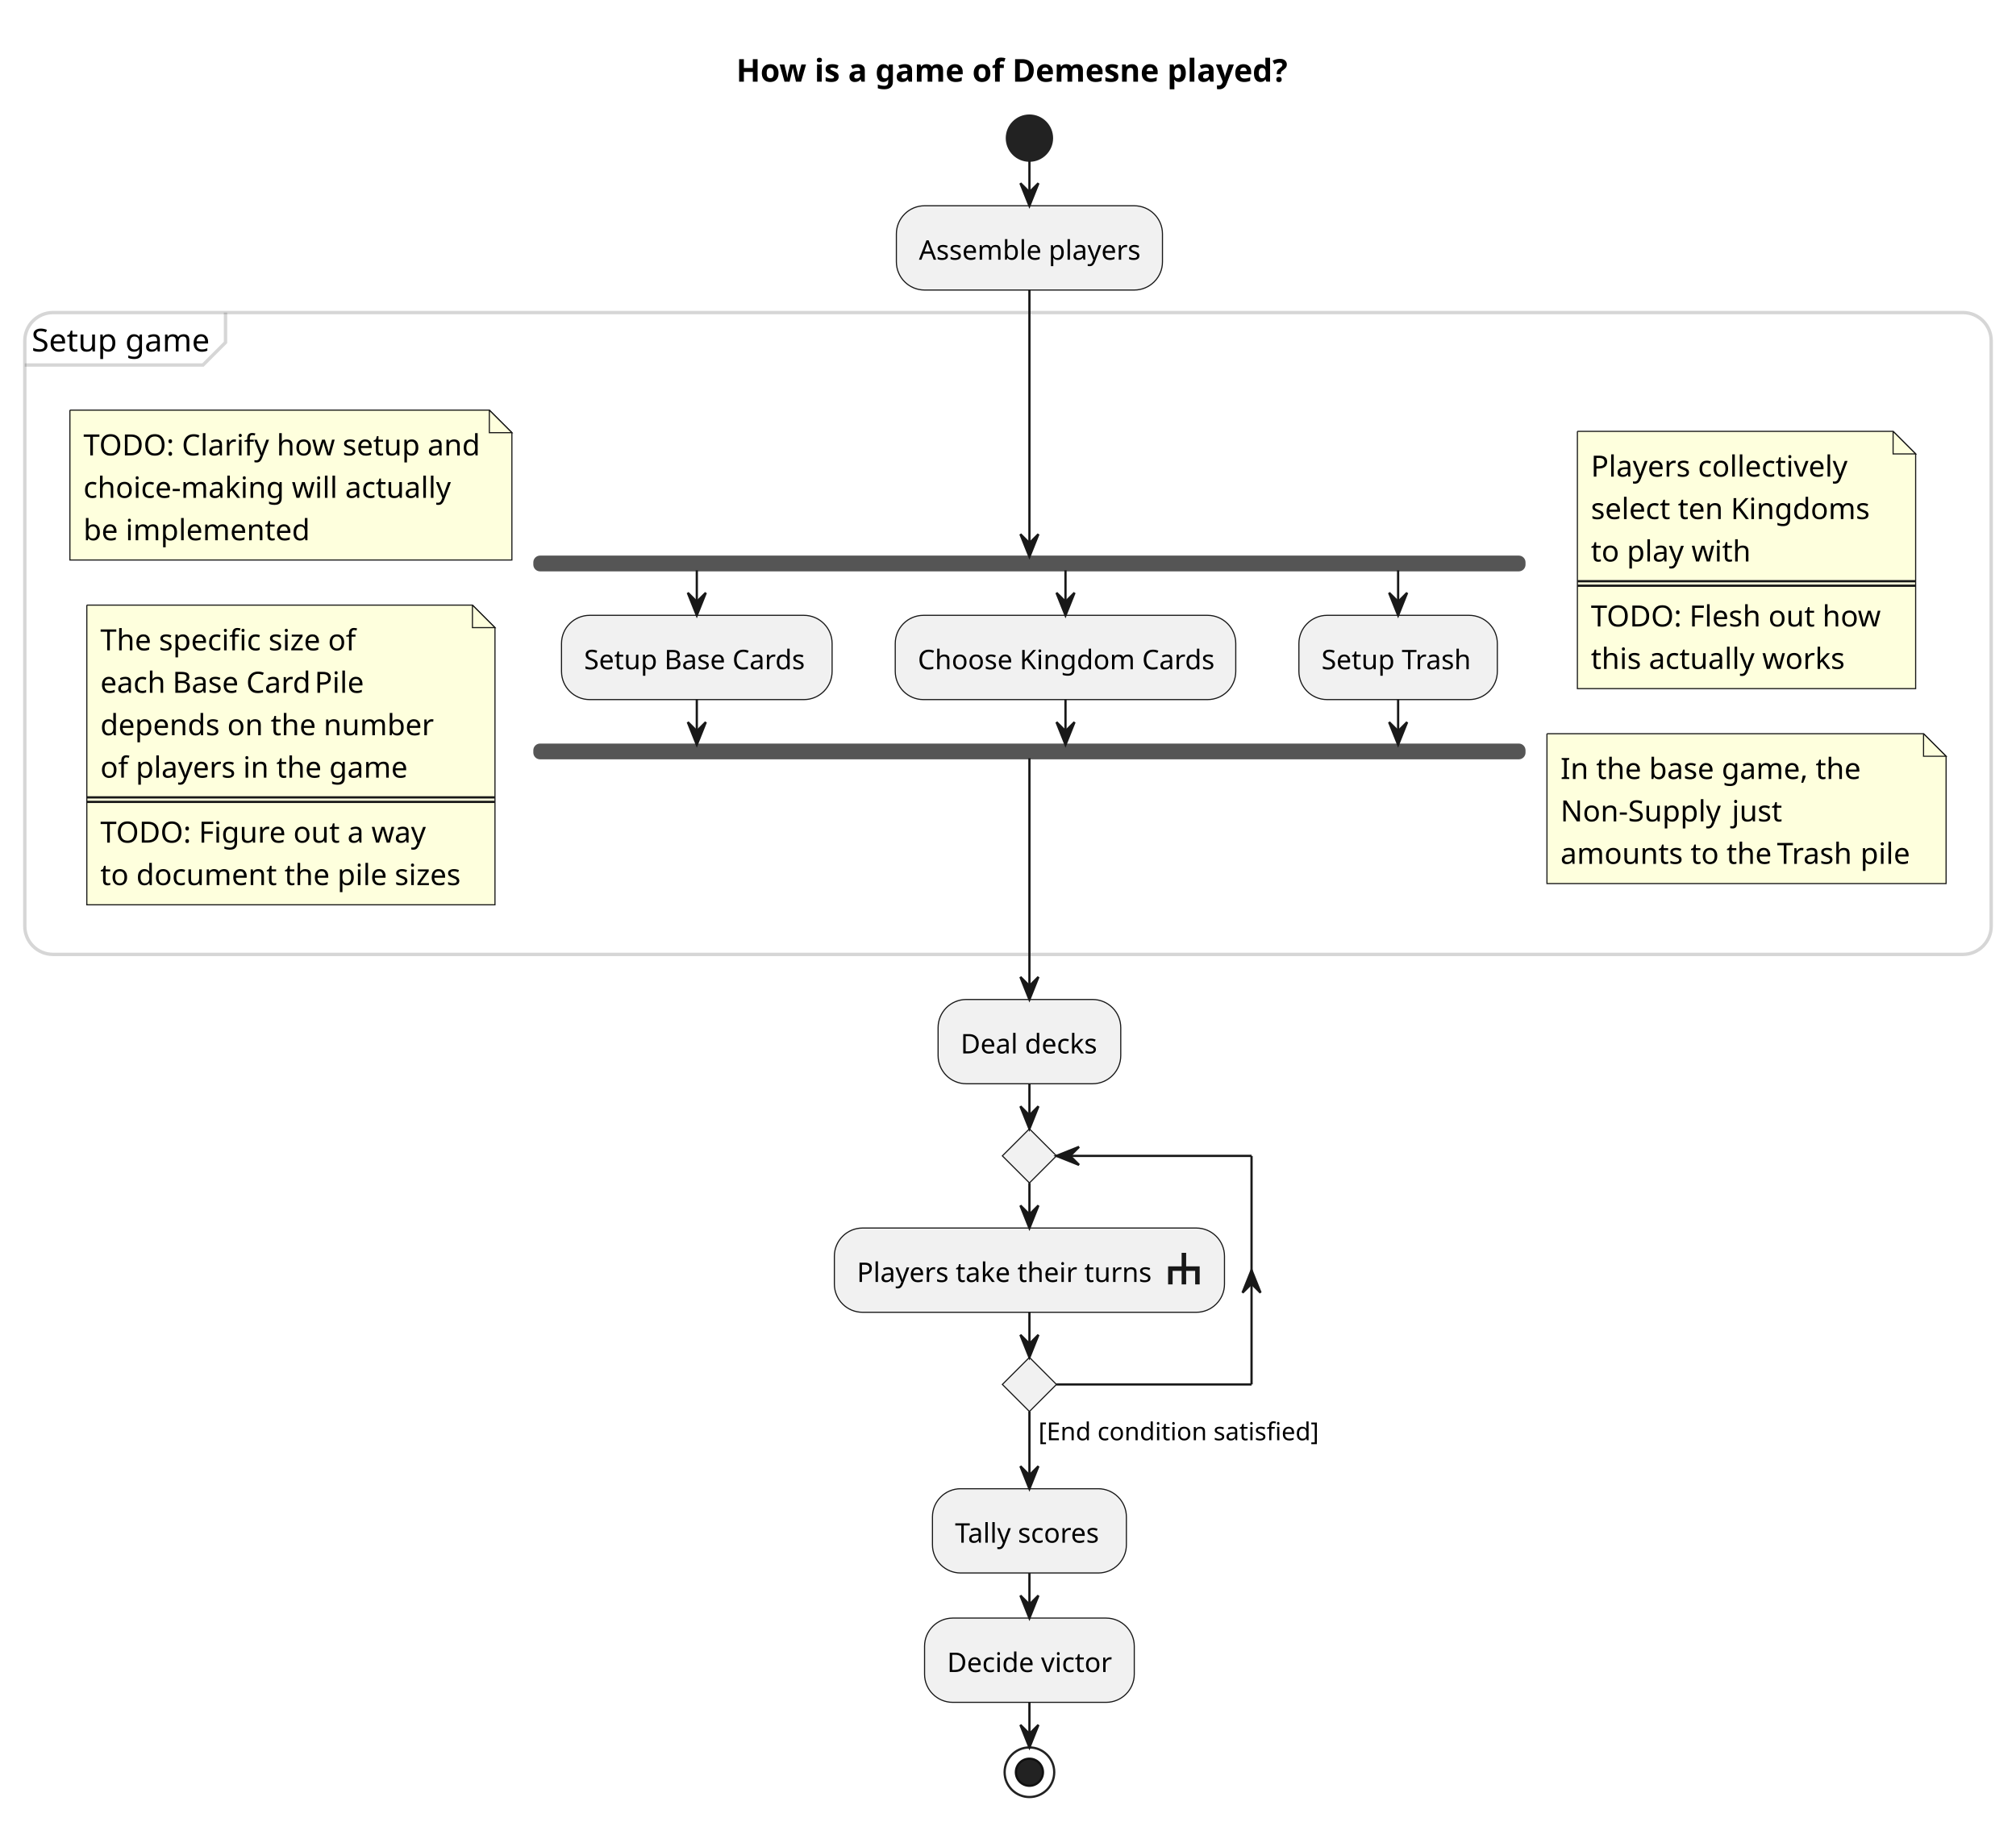
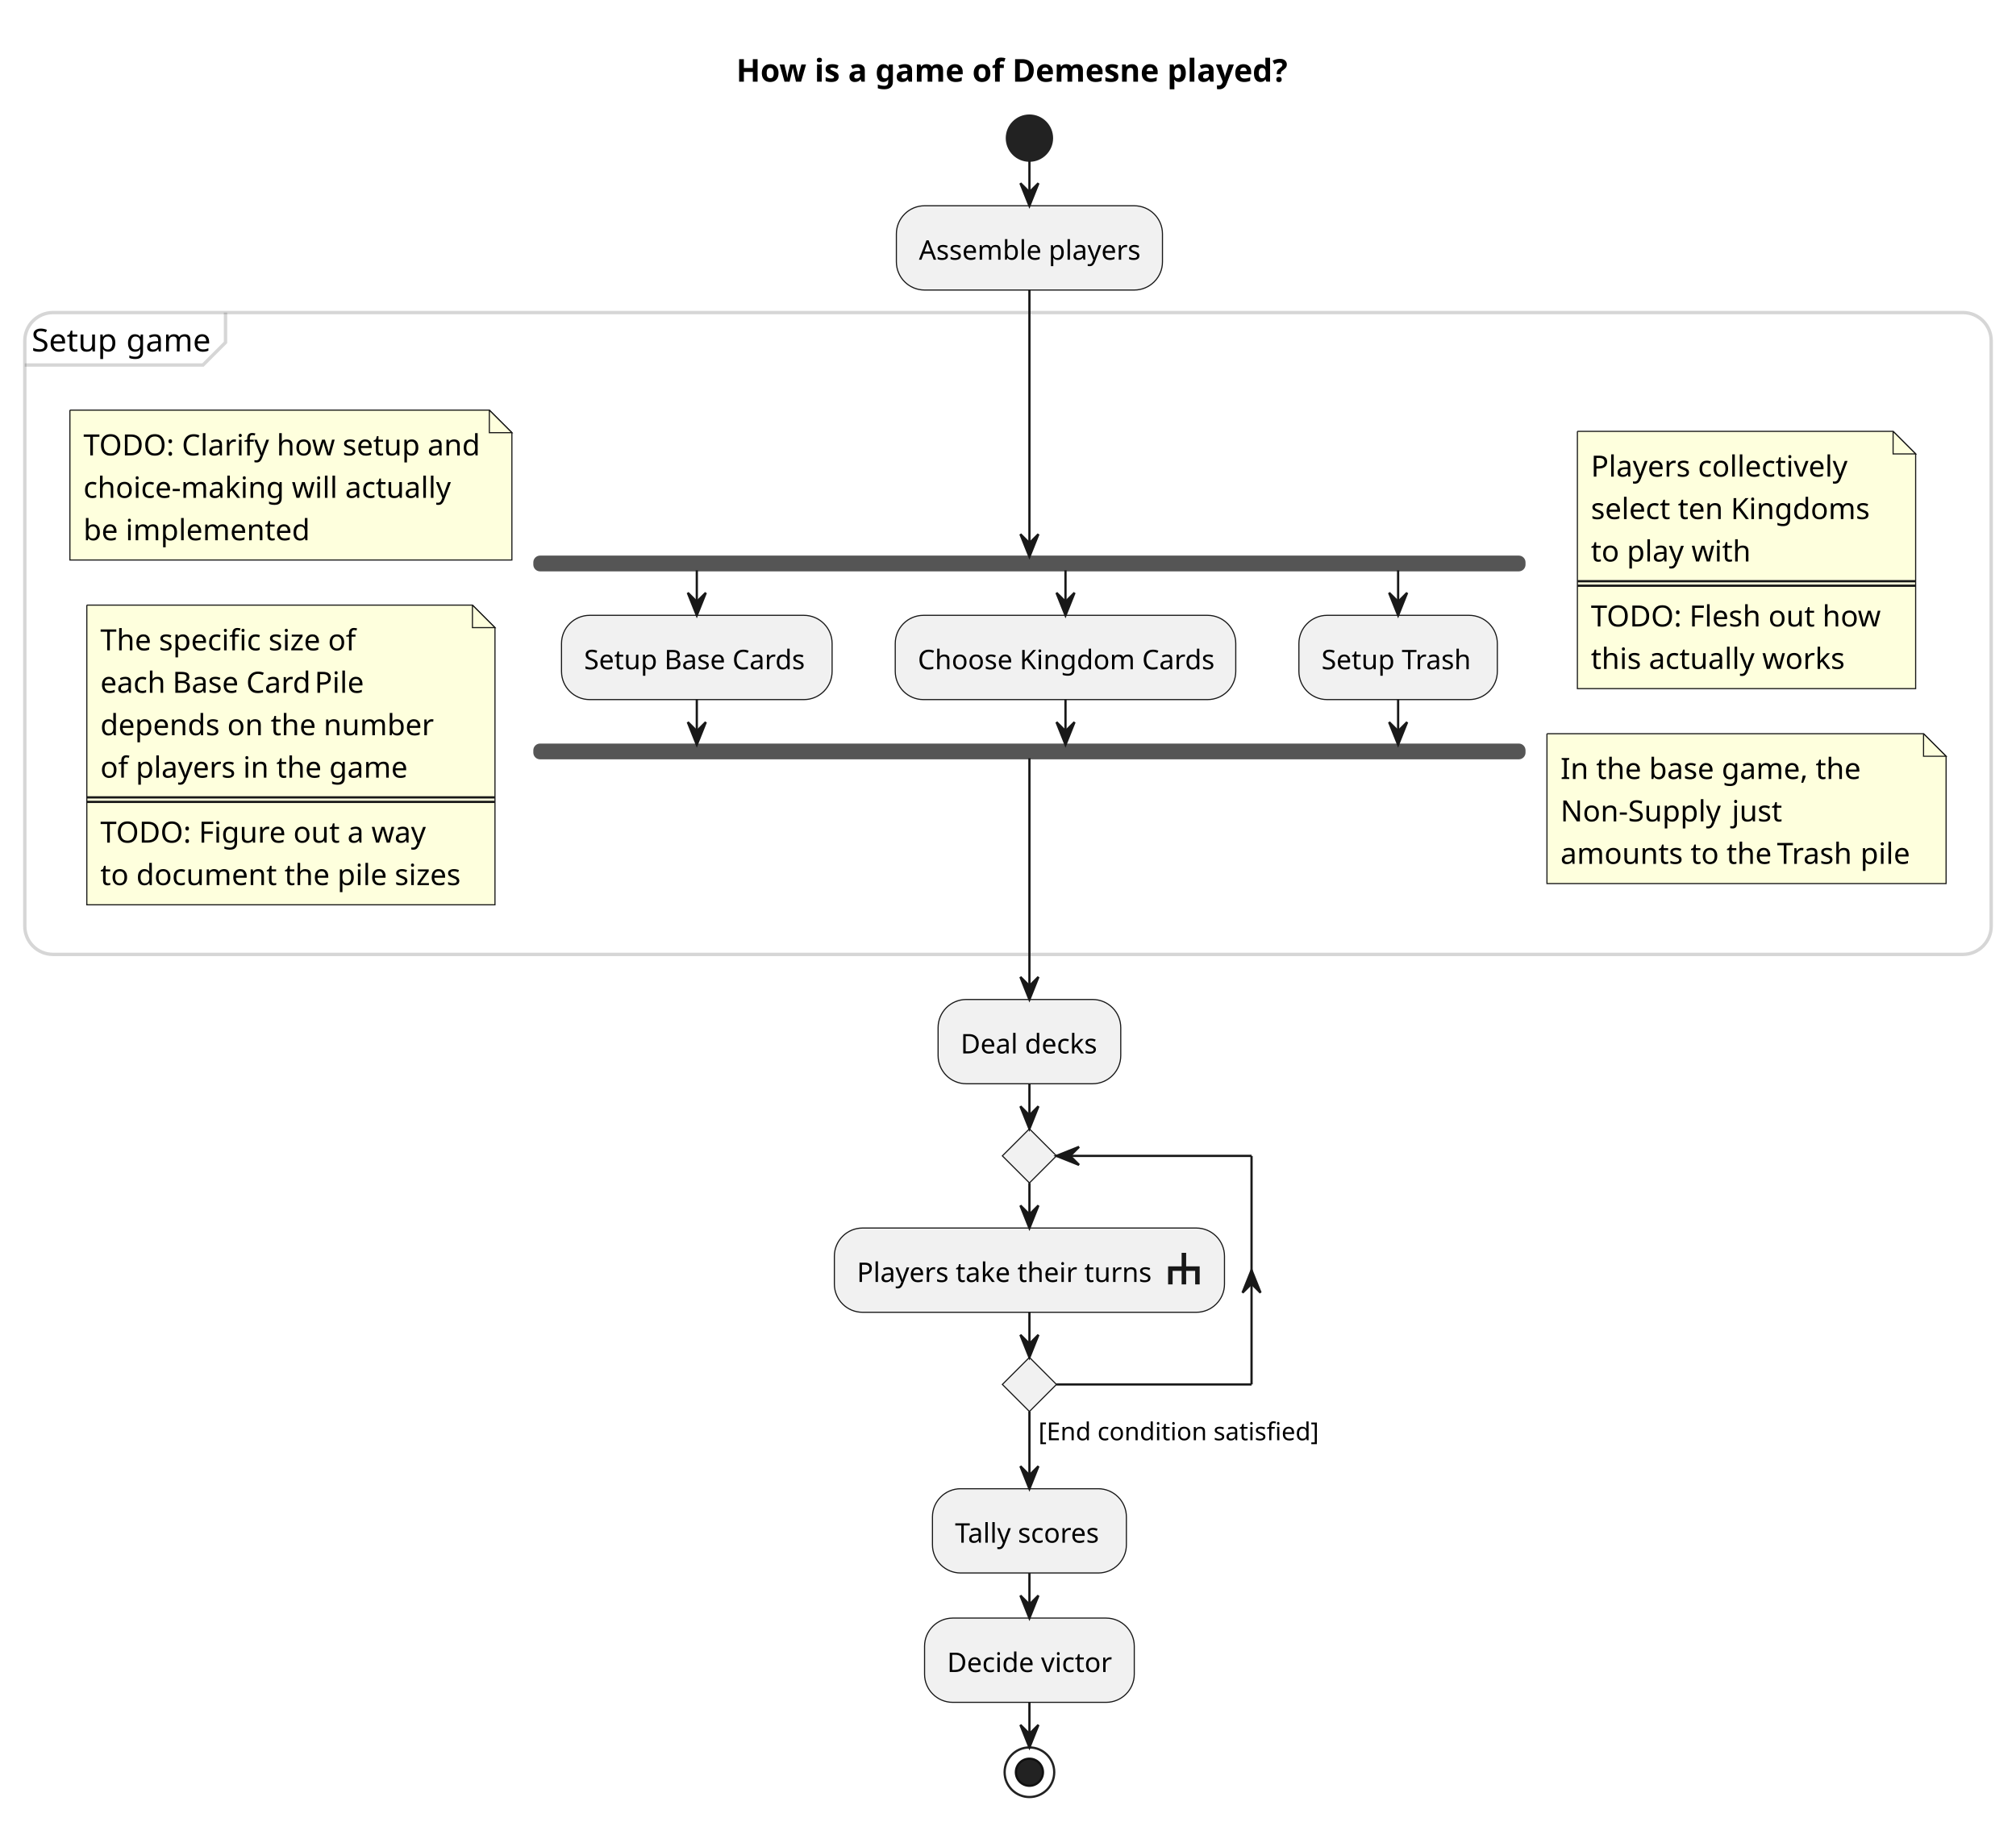
<svg xmlns="http://www.w3.org/2000/svg" xmlns:xlink="http://www.w3.org/1999/xlink" contentStyleType="text/css" height="808px" preserveAspectRatio="none" style="width:894px;height:808px;background:#FFFFFF;" version="1.1" viewBox="0 0 894 808" width="894px" zoomAndPan="magnify">
  <defs />
  <g>
    <text fill="#000000" font-family="sans-serif" font-size="14" font-weight="bold" lengthAdjust="spacing" textLength="238" x="326.5" y="36.24">How is a game of Demesne played?</text>
    <ellipse cx="456.5" cy="61.272" fill="#222222" rx="10" ry="10" style="stroke:#222222;stroke-width:1.0;" />
    <rect fill="#F1F1F1" height="37.376" rx="12.5" ry="12.5" style="stroke:#181818;stroke-width:0.5;" width="118" x="397.5" y="91.272" />
    <text fill="#000000" font-family="sans-serif" font-size="12" lengthAdjust="spacing" textLength="98" x="407.5" y="115.192">Assemble players</text>
    <rect fill="none" height="284.688" rx="12.5" ry="12.5" style="stroke:#33333333;stroke-width:1.5;" width="872" x="11" y="138.648" />
    <path d="M100,138.648 L100,151.92 L90,161.92 L11,161.92 " fill="none" style="stroke:#33333333;stroke-width:1.5;" />
-     <text fill="#000000" font-family="sans-serif" font-size="14" lengthAdjust="spacing" textLength="79" x="14" y="155.888">Setup game</text>
+     <text fill="#000000" font-family="sans-serif" font-size="14" lengthAdjust="spacing" textLength="39" x="14" y="155.888">Setup</text>
+     <a href="game-class.svg" target="_top" title="Game" xlink:actuate="onRequest" xlink:href="game-class.svg" xlink:show="new" xlink:title="Game" xlink:type="simple">
+       <text fill="#000000" font-family="sans-serif" font-size="14" lengthAdjust="spacing" textLength="37" x="56" y="155.888">game</text>
+     </a>
    <path d="M31,181.92 L31,248.392 L227,248.392 L227,191.92 L217,181.92 L31,181.92 " fill="#FEFFDD" style="stroke:#181818;stroke-width:0.5;" />
    <path d="M217,181.92 L217,191.92 L227,191.92 L217,181.92 " fill="#FEFFDD" style="stroke:#181818;stroke-width:0.5;" />
    <text fill="#000000" font-family="sans-serif" font-size="13" lengthAdjust="spacing" textLength="175" x="37" y="202">TODO: Clarify how setup and</text>
    <text fill="#000000" font-family="sans-serif" font-size="13" lengthAdjust="spacing" textLength="168" x="37" y="220.824">choice-making will actually</text>
    <text fill="#000000" font-family="sans-serif" font-size="13" lengthAdjust="spacing" textLength="100" x="37" y="239.648">be implemented</text>
    <path d="M38.5,268.392 L38.5,401.336 L219.5,401.336 L219.5,278.392 L209.5,268.392 L38.5,268.392 " fill="#FEFFDD" style="stroke:#181818;stroke-width:0.5;" />
    <path d="M209.5,268.392 L209.5,278.392 L219.5,278.392 L209.5,268.392 " fill="#FEFFDD" style="stroke:#181818;stroke-width:0.5;" />
    <text fill="#000000" font-family="sans-serif" font-size="13" lengthAdjust="spacing" textLength="114" x="44.5" y="288.472">The specific size of</text>
    <text fill="#000000" font-family="sans-serif" font-size="13" lengthAdjust="spacing" textLength="29" x="44.5" y="307.296">each</text>
    <a href="base-card-class.svg" target="_top" title="Base Cards" xlink:actuate="onRequest" xlink:href="base-card-class.svg" xlink:show="new" xlink:title="Base Cards" xlink:type="simple">
      <text fill="#000000" font-family="sans-serif" font-size="13" lengthAdjust="spacing" text-decoration="wavy underline" textLength="60" x="76.5" y="307.296">Base Card</text>
    </a>
    <text fill="#000000" font-family="sans-serif" font-size="13" lengthAdjust="spacing" textLength="23" x="139.5" y="307.296">Pile</text>
    <text fill="#000000" font-family="sans-serif" font-size="13" lengthAdjust="spacing" textLength="145" x="44.5" y="326.12">depends on the number</text>
    <text fill="#000000" font-family="sans-serif" font-size="13" lengthAdjust="spacing" textLength="133" x="44.5" y="344.944">of players in the game</text>
    <line style="stroke:#181818;stroke-width:1.0;" x1="38.5" x2="219.5" y1="353.688" y2="353.688" />
    <line style="stroke:#181818;stroke-width:1.0;" x1="38.5" x2="219.5" y1="355.688" y2="355.688" />
    <text fill="#000000" font-family="sans-serif" font-size="13" lengthAdjust="spacing" textLength="143" x="44.5" y="373.768">TODO: Figure out a way</text>
    <text fill="#000000" font-family="sans-serif" font-size="13" lengthAdjust="spacing" textLength="160" x="44.5" y="392.592">to document the pile sizes</text>
    <path d="M699.5,191.332 L699.5,305.452 L849.5,305.452 L849.5,201.332 L839.5,191.332 L699.5,191.332 " fill="#FEFFDD" style="stroke:#181818;stroke-width:0.5;" />
    <path d="M839.5,191.332 L839.5,201.332 L849.5,201.332 L839.5,191.332 " fill="#FEFFDD" style="stroke:#181818;stroke-width:0.5;" />
    <text fill="#000000" font-family="sans-serif" font-size="13" lengthAdjust="spacing" textLength="118" x="705.5" y="211.412">Players collectively</text>
    <text fill="#000000" font-family="sans-serif" font-size="13" lengthAdjust="spacing" textLength="59" x="705.5" y="230.236">select ten</text>
    <a href="kingdom-card-class.svg" target="_top" title="Kingdom Cards" xlink:actuate="onRequest" xlink:href="kingdom-card-class.svg" xlink:show="new" xlink:title="Kingdom Cards" xlink:type="simple">
      <text fill="#000000" font-family="sans-serif" font-size="13" lengthAdjust="spacing" text-decoration="wavy underline" textLength="61" x="767.5" y="230.236">Kingdoms</text>
    </a>
    <text fill="#000000" font-family="sans-serif" font-size="13" lengthAdjust="spacing" textLength="72" x="705.5" y="249.06">to play with</text>
    <line style="stroke:#181818;stroke-width:1.0;" x1="699.5" x2="849.5" y1="257.804" y2="257.804" />
    <line style="stroke:#181818;stroke-width:1.0;" x1="699.5" x2="849.5" y1="259.804" y2="259.804" />
    <text fill="#000000" font-family="sans-serif" font-size="13" lengthAdjust="spacing" textLength="129" x="705.5" y="277.884">TODO: Flesh out how</text>
    <text fill="#000000" font-family="sans-serif" font-size="13" lengthAdjust="spacing" textLength="114" x="705.5" y="296.708">this actually works</text>
    <path d="M686,325.452 L686,391.924 L863,391.924 L863,335.452 L853,325.452 L686,325.452 " fill="#FEFFDD" style="stroke:#181818;stroke-width:0.5;" />
    <path d="M853,325.452 L853,335.452 L863,335.452 L853,325.452 " fill="#FEFFDD" style="stroke:#181818;stroke-width:0.5;" />
    <text fill="#000000" font-family="sans-serif" font-size="13" lengthAdjust="spacing" textLength="129" x="692" y="345.532">In the base game, the</text>
    <a href="non-supply-class.svg" target="_top" title="Non-Supply" xlink:actuate="onRequest" xlink:href="non-supply-class.svg" xlink:show="new" xlink:title="Non-Supply" xlink:type="simple">
      <text fill="#000000" font-family="sans-serif" font-size="13" lengthAdjust="spacing" text-decoration="wavy underline" textLength="73" x="692" y="364.356">Non-Supply</text>
    </a>
    <text fill="#000000" font-family="sans-serif" font-size="13" lengthAdjust="spacing" textLength="23" x="768" y="364.356">just</text>
    <text fill="#000000" font-family="sans-serif" font-size="13" lengthAdjust="spacing" textLength="93" x="692" y="383.18">amounts to the</text>
    <a href="trash-pile-class.svg" target="_top" title="Trash" xlink:actuate="onRequest" xlink:href="trash-pile-class.svg" xlink:show="new" xlink:title="Trash" xlink:type="simple">
      <text fill="#000000" font-family="sans-serif" font-size="13" lengthAdjust="spacing" text-decoration="wavy underline" textLength="34" x="788" y="383.18">Trash</text>
    </a>
    <text fill="#000000" font-family="sans-serif" font-size="13" lengthAdjust="spacing" textLength="23" x="825" y="383.18">pile</text>
    <rect fill="#555555" height="6" rx="2.5" ry="2.5" style="stroke:#555555;stroke-width:1.0;" width="439" x="237" y="246.94" />
    <rect fill="#F1F1F1" height="37.376" rx="12.5" ry="12.5" style="stroke:#181818;stroke-width:0.5;" width="120" x="249" y="272.94" />
    <text fill="#000000" font-family="sans-serif" font-size="12" lengthAdjust="spacing" textLength="100" x="259" y="296.86">Setup Base Cards</text>
    <rect fill="#F1F1F1" height="37.376" rx="12.5" ry="12.5" style="stroke:#181818;stroke-width:0.5;" width="151" x="397" y="272.94" />
    <text fill="#000000" font-family="sans-serif" font-size="12" lengthAdjust="spacing" textLength="131" x="407" y="296.86">Choose Kingdom Cards</text>
    <rect fill="#F1F1F1" height="37.376" rx="12.5" ry="12.5" style="stroke:#181818;stroke-width:0.5;" width="88" x="576" y="272.94" />
    <text fill="#000000" font-family="sans-serif" font-size="12" lengthAdjust="spacing" textLength="68" x="586" y="296.86">Setup Trash</text>
    <rect fill="#555555" height="6" rx="2.5" ry="2.5" style="stroke:#555555;stroke-width:1.0;" width="439" x="237" y="330.316" />
    <rect fill="#F1F1F1" height="37.376" rx="12.5" ry="12.5" style="stroke:#181818;stroke-width:0.5;" width="81" x="416" y="443.336" />
    <text fill="#000000" font-family="sans-serif" font-size="12" lengthAdjust="spacing" textLength="61" x="426" y="467.256">Deal decks</text>
    <rect fill="#F1F1F1" height="37.376" rx="12.5" ry="12.5" style="stroke:#181818;stroke-width:0.5;" width="173" x="370" y="544.712" />
    <a href="turn-activity.svg" target="_top" title="How is a turn played?" xlink:actuate="onRequest" xlink:href="turn-activity.svg" xlink:show="new" xlink:title="How is a turn played?" xlink:type="simple">
      <text fill="#000000" font-family="sans-serif" font-size="12" lengthAdjust="spacing" textLength="134" x="380" y="568.632">Players take their turns</text>
    </a>
    <a href="turn-activity.svg" target="_top" title="How is a turn played?" xlink:actuate="onRequest" xlink:href="turn-activity.svg" xlink:show="new" xlink:title="How is a turn played?" xlink:type="simple">
      <path d="M524,555.712 L526,555.712 L526,561.712 L532,561.712 L532,569.712 L530,569.712 L530,563.712 L526,563.712 L526,569.712 L524,569.712 L524,563.712 L520,563.712 L520,569.712 L518,569.712 L518,561.712 L524,561.712 " fill="#181818" style="stroke:;stroke-width:0.0;stroke-dasharray:;" />
    </a>
    <polygon fill="#F1F1F1" points="456.5,500.712,468.5,512.712,456.5,524.712,444.5,512.712,456.5,500.712" style="stroke:#181818;stroke-width:0.5;" />
    <polygon fill="#F1F1F1" points="456.5,602.088,456.5,602.088,468.5,614.088,456.5,626.088,456.5,626.088,444.5,614.088,456.5,602.088" style="stroke:#181818;stroke-width:0.5;" />
    <text fill="#000000" font-family="sans-serif" font-size="11" lengthAdjust="spacing" textLength="126" x="460.5" y="638.848">[End condition satisfied]</text>
    <rect fill="#F1F1F1" height="37.376" rx="12.5" ry="12.5" style="stroke:#181818;stroke-width:0.5;" width="86" x="413.5" y="660.348" />
    <text fill="#000000" font-family="sans-serif" font-size="12" lengthAdjust="spacing" textLength="66" x="423.5" y="684.268">Tally scores</text>
    <rect fill="#F1F1F1" height="37.376" rx="12.5" ry="12.5" style="stroke:#181818;stroke-width:0.5;" width="93" x="410" y="717.724" />
    <text fill="#000000" font-family="sans-serif" font-size="12" lengthAdjust="spacing" textLength="73" x="420" y="741.644">Decide victor</text>
    <ellipse cx="456.5" cy="786.101" fill="none" rx="11" ry="11" style="stroke:#222222;stroke-width:1.0;" />
    <ellipse cx="456.5" cy="786.101" fill="#222222" rx="6" ry="6" style="stroke:#111111;stroke-width:1.0;" />
    <line style="stroke:#181818;stroke-width:1.0;" x1="456.5" x2="456.5" y1="71.272" y2="91.272" />
    <polygon fill="#181818" points="452.5,81.272,456.5,91.272,460.5,81.272,456.5,85.272" style="stroke:#181818;stroke-width:1.0;" />
    <line style="stroke:#181818;stroke-width:1.0;" x1="309" x2="309" y1="252.94" y2="272.94" />
    <polygon fill="#181818" points="305,262.94,309,272.94,313,262.94,309,266.94" style="stroke:#181818;stroke-width:1.0;" />
    <line style="stroke:#181818;stroke-width:1.0;" x1="472.5" x2="472.5" y1="252.94" y2="272.94" />
    <polygon fill="#181818" points="468.5,262.94,472.5,272.94,476.5,262.94,472.5,266.94" style="stroke:#181818;stroke-width:1.0;" />
    <line style="stroke:#181818;stroke-width:1.0;" x1="620" x2="620" y1="252.94" y2="272.94" />
    <polygon fill="#181818" points="616,262.94,620,272.94,624,262.94,620,266.94" style="stroke:#181818;stroke-width:1.0;" />
    <line style="stroke:#181818;stroke-width:1.0;" x1="309" x2="309" y1="310.316" y2="330.316" />
    <polygon fill="#181818" points="305,320.316,309,330.316,313,320.316,309,324.316" style="stroke:#181818;stroke-width:1.0;" />
    <line style="stroke:#181818;stroke-width:1.0;" x1="472.5" x2="472.5" y1="310.316" y2="330.316" />
    <polygon fill="#181818" points="468.5,320.316,472.5,330.316,476.5,320.316,472.5,324.316" style="stroke:#181818;stroke-width:1.0;" />
    <line style="stroke:#181818;stroke-width:1.0;" x1="620" x2="620" y1="310.316" y2="330.316" />
    <polygon fill="#181818" points="616,320.316,620,330.316,624,320.316,620,324.316" style="stroke:#181818;stroke-width:1.0;" />
    <line style="stroke:#181818;stroke-width:1.0;" x1="456.5" x2="456.5" y1="128.648" y2="246.94" />
    <polygon fill="#181818" points="452.5,236.94,456.5,246.94,460.5,236.94,456.5,240.94" style="stroke:#181818;stroke-width:1.0;" />
    <line style="stroke:#181818;stroke-width:1.0;" x1="456.5" x2="456.5" y1="336.316" y2="443.336" />
    <polygon fill="#181818" points="452.5,433.336,456.5,443.336,460.5,433.336,456.5,437.336" style="stroke:#181818;stroke-width:1.0;" />
    <line style="stroke:#181818;stroke-width:1.0;" x1="456.5" x2="456.5" y1="524.712" y2="544.712" />
    <polygon fill="#181818" points="452.5,534.712,456.5,544.712,460.5,534.712,456.5,538.712" style="stroke:#181818;stroke-width:1.0;" />
    <line style="stroke:#181818;stroke-width:1.0;" x1="468.5" x2="555" y1="614.088" y2="614.088" />
    <polygon fill="#181818" points="551,573.4,555,563.4,559,573.4,555,569.4" style="stroke:#181818;stroke-width:1.0;" />
    <line style="stroke:#181818;stroke-width:1.0;" x1="555" x2="555" y1="512.712" y2="614.088" />
    <line style="stroke:#181818;stroke-width:1.0;" x1="555" x2="468.5" y1="512.712" y2="512.712" />
    <polygon fill="#181818" points="478.5,508.712,468.5,512.712,478.5,516.712,474.5,512.712" style="stroke:#181818;stroke-width:1.0;" />
    <line style="stroke:#181818;stroke-width:1.0;" x1="456.5" x2="456.5" y1="582.088" y2="602.088" />
    <polygon fill="#181818" points="452.5,592.088,456.5,602.088,460.5,592.088,456.5,596.088" style="stroke:#181818;stroke-width:1.0;" />
    <line style="stroke:#181818;stroke-width:1.0;" x1="456.5" x2="456.5" y1="480.712" y2="500.712" />
    <polygon fill="#181818" points="452.5,490.712,456.5,500.712,460.5,490.712,456.5,494.712" style="stroke:#181818;stroke-width:1.0;" />
    <line style="stroke:#181818;stroke-width:1.0;" x1="456.5" x2="456.5" y1="626.088" y2="660.348" />
    <polygon fill="#181818" points="452.5,650.348,456.5,660.348,460.5,650.348,456.5,654.348" style="stroke:#181818;stroke-width:1.0;" />
    <line style="stroke:#181818;stroke-width:1.0;" x1="456.5" x2="456.5" y1="697.724" y2="717.724" />
    <polygon fill="#181818" points="452.5,707.724,456.5,717.724,460.5,707.724,456.5,711.724" style="stroke:#181818;stroke-width:1.0;" />
    <line style="stroke:#181818;stroke-width:1.0;" x1="456.5" x2="456.5" y1="755.101" y2="775.101" />
    <polygon fill="#181818" points="452.5,765.101,456.5,775.101,460.5,765.101,456.5,769.101" style="stroke:#181818;stroke-width:1.0;" />
  </g>
</svg>
